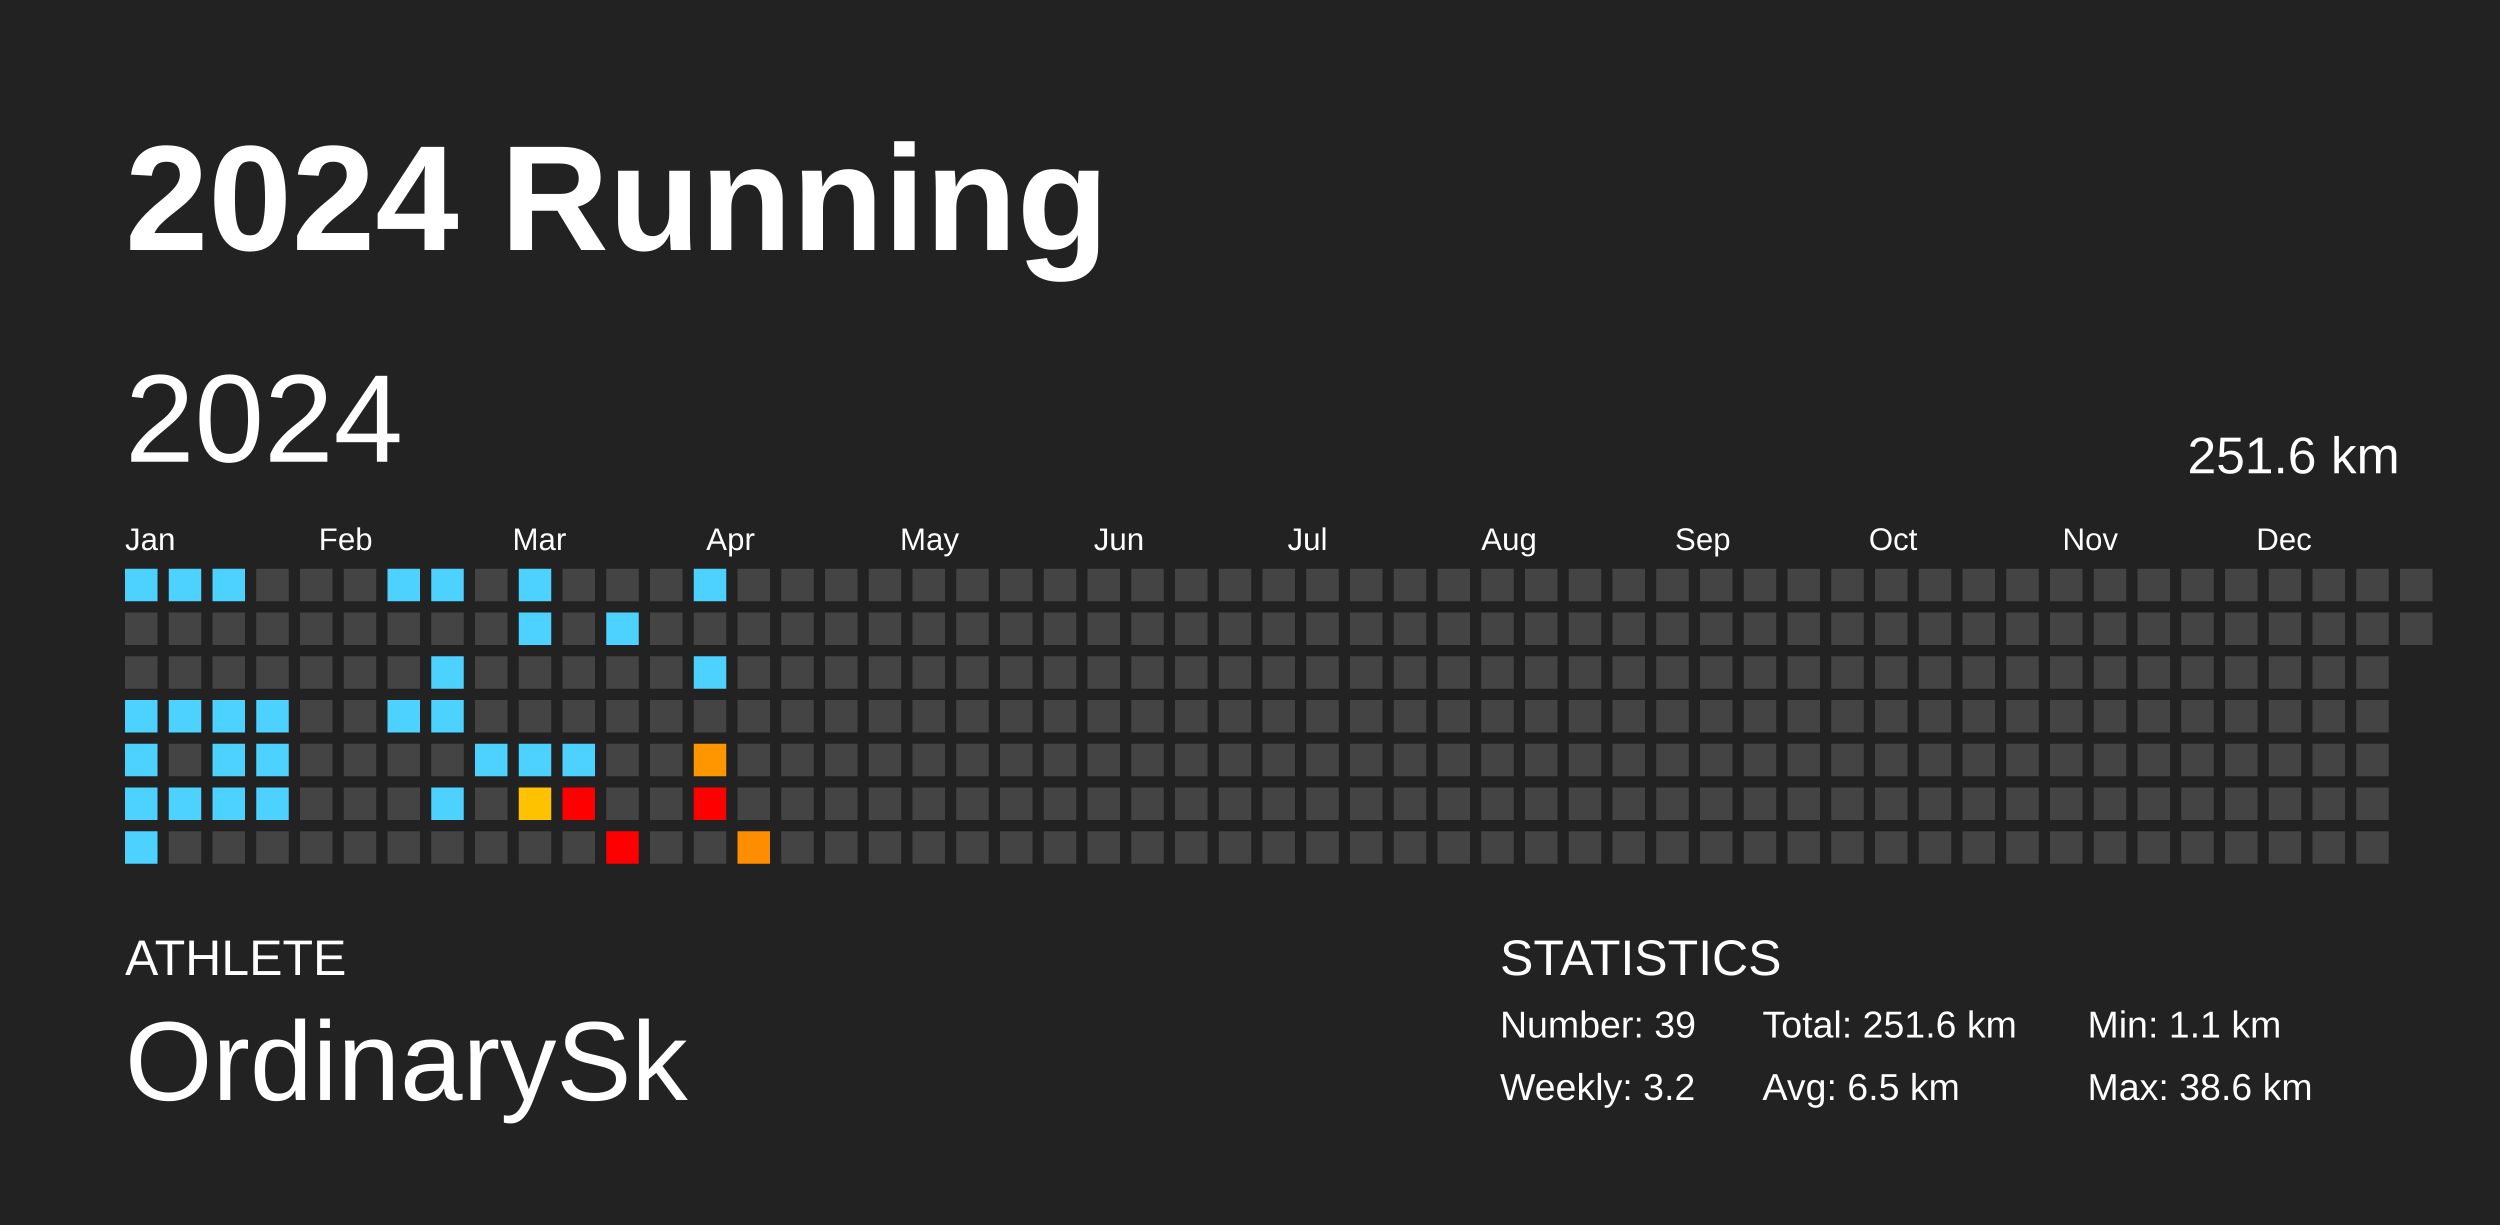
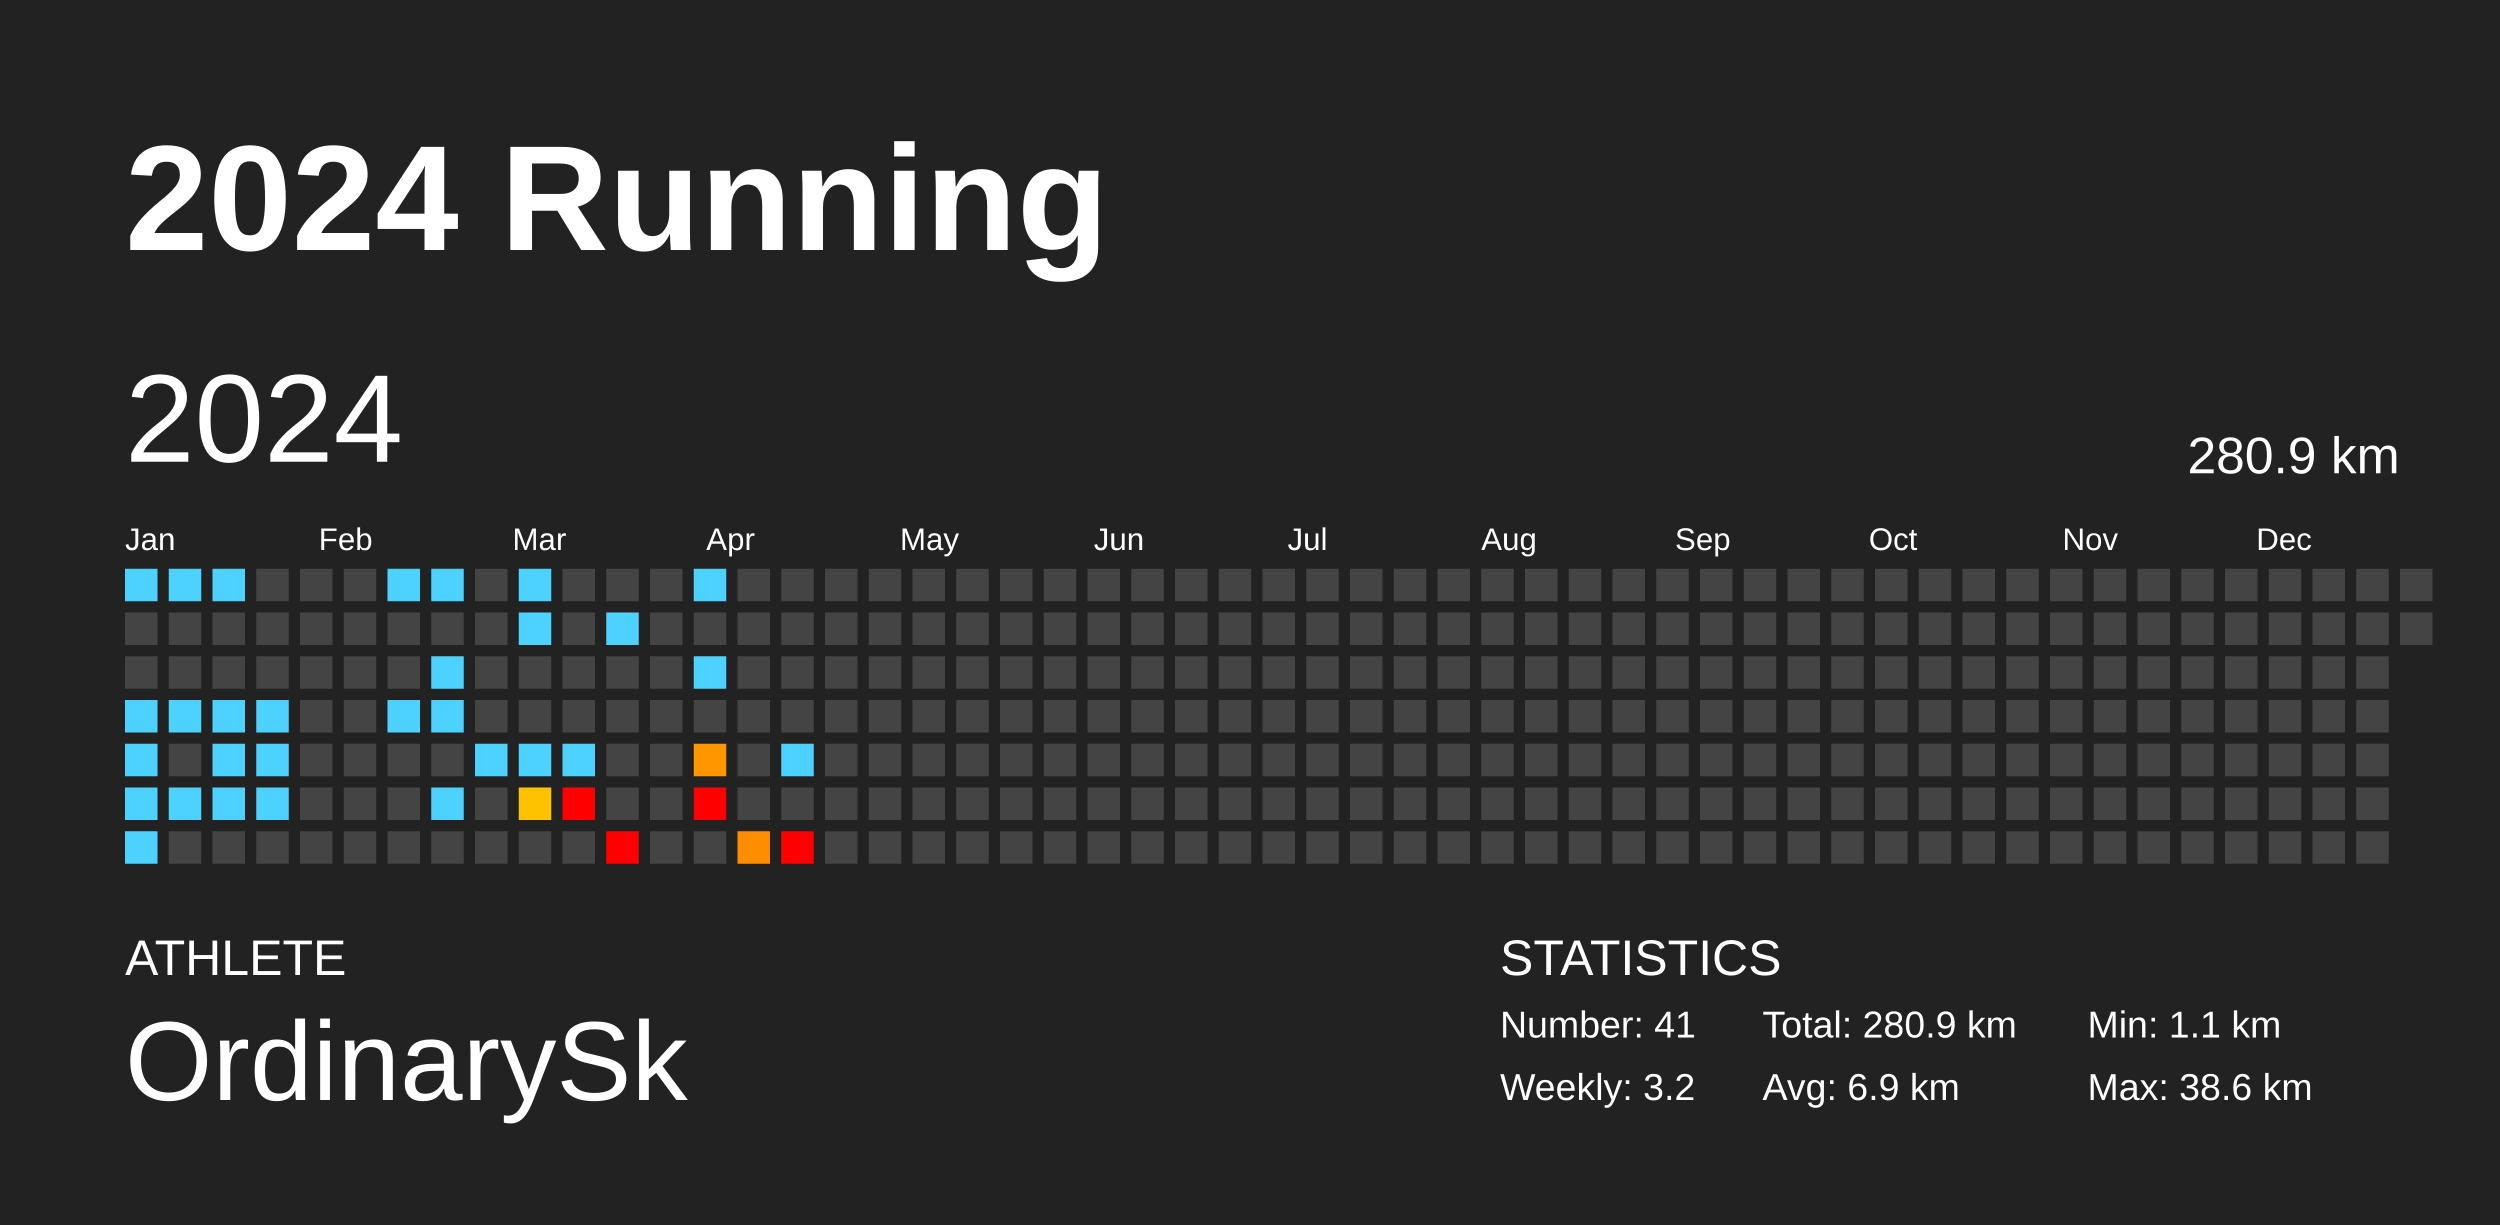
<svg xmlns="http://www.w3.org/2000/svg" baseProfile="full" height="98mm" version="1.1" viewBox="0,0,200,98" width="200mm">
  <defs />
  <rect fill="#222222" height="98" width="200" x="0" y="0" />
  <text fill="#FFFFFF" style="font-size:12px; font-family:Arial; font-weight:bold;" x="10" y="20">2024 Running</text>
  <text fill="#FFFFFF" style="font-size:4px; font-family:Arial" x="10" y="78">ATHLETE</text>
  <text fill="#FFFFFF" style="font-size:9px; font-family:Arial" x="10" y="88">OrdinarySk</text>
  <text fill="#FFFFFF" style="font-size:4px; font-family:Arial" x="120" y="78">STATISTICS</text>
-   <text fill="#FFFFFF" style="font-size:3px; font-family:Arial" x="120" y="83">Number: 39</text>
+   <text fill="#FFFFFF" style="font-size:3px; font-family:Arial" x="120" y="83">Number: 41</text>
  <text fill="#FFFFFF" style="font-size:3px; font-family:Arial" x="120" y="88">Weekly: 3.2</text>
-   <text fill="#FFFFFF" style="font-size:3px; font-family:Arial" x="141" y="83">Total: 251.6 km</text>
-   <text fill="#FFFFFF" style="font-size:3px; font-family:Arial" x="141" y="88">Avg: 6.5 km</text>
+   <text fill="#FFFFFF" style="font-size:3px; font-family:Arial" x="141" y="83">Total: 280.9 km</text>
+   <text fill="#FFFFFF" style="font-size:3px; font-family:Arial" x="141" y="88">Avg: 6.9 km</text>
  <text fill="#FFFFFF" style="font-size:3px; font-family:Arial" x="167" y="83">Min: 1.1 km</text>
  <text fill="#FFFFFF" style="font-size:3px; font-family:Arial" x="167" y="88">Max: 38.6 km</text>
  <text dominant-baseline="hanging" fill="#FFFFFF" style="font-size:10.0px; font-family:Arial;" x="10" y="30">2024</text>
-   <text dominant-baseline="hanging" fill="#FFFFFF" style="font-size:4.125px; font-family:Arial;" x="175" y="35">251.6 km</text>
+   <text dominant-baseline="hanging" fill="#FFFFFF" style="font-size:4.125px; font-family:Arial;" x="175" y="35">280.9 km</text>
  <text fill="#FFFFFF" style="font-size:2.5px; font-family:Arial" x="10.0" y="44">Jan</text>
  <text fill="#FFFFFF" style="font-size:2.5px; font-family:Arial" x="25.5" y="44">Feb</text>
  <text fill="#FFFFFF" style="font-size:2.5px; font-family:Arial" x="41.0" y="44">Mar</text>
  <text fill="#FFFFFF" style="font-size:2.5px; font-family:Arial" x="56.5" y="44">Apr</text>
  <text fill="#FFFFFF" style="font-size:2.5px; font-family:Arial" x="72.0" y="44">May</text>
  <text fill="#FFFFFF" style="font-size:2.5px; font-family:Arial" x="87.5" y="44">Jun</text>
  <text fill="#FFFFFF" style="font-size:2.5px; font-family:Arial" x="103.0" y="44">Jul</text>
  <text fill="#FFFFFF" style="font-size:2.5px; font-family:Arial" x="118.5" y="44">Aug</text>
  <text fill="#FFFFFF" style="font-size:2.5px; font-family:Arial" x="134.0" y="44">Sep</text>
  <text fill="#FFFFFF" style="font-size:2.5px; font-family:Arial" x="149.5" y="44">Oct</text>
  <text fill="#FFFFFF" style="font-size:2.5px; font-family:Arial" x="165.0" y="44">Nov</text>
  <text fill="#FFFFFF" style="font-size:2.5px; font-family:Arial" x="180.5" y="44">Dec</text>
  <rect fill="#4dd2ff" height="2.6" width="2.6" x="10.0" y="45.5" />
  <rect fill="#444444" height="2.6" width="2.6" x="10.0" y="49.0" />
  <rect fill="#444444" height="2.6" width="2.6" x="10.0" y="52.5" />
  <rect fill="#4dd2ff" height="2.6" width="2.6" x="10.0" y="56.0" />
  <rect fill="#4dd2ff" height="2.6" width="2.6" x="10.0" y="59.5" />
  <rect fill="#4dd2ff" height="2.6" width="2.6" x="10.0" y="63.0" />
  <rect fill="#4dd2ff" height="2.6" width="2.6" x="10.0" y="66.5" />
  <rect fill="#4dd2ff" height="2.6" width="2.6" x="13.5" y="45.5" />
  <rect fill="#444444" height="2.6" width="2.6" x="13.5" y="49.0" />
  <rect fill="#444444" height="2.6" width="2.6" x="13.5" y="52.5" />
  <rect fill="#4dd2ff" height="2.6" width="2.6" x="13.5" y="56.0" />
  <rect fill="#444444" height="2.6" width="2.6" x="13.5" y="59.5" />
  <rect fill="#4dd2ff" height="2.6" width="2.6" x="13.5" y="63.0" />
  <rect fill="#444444" height="2.6" width="2.6" x="13.5" y="66.5" />
  <rect fill="#4dd2ff" height="2.6" width="2.6" x="17.0" y="45.5" />
  <rect fill="#444444" height="2.6" width="2.6" x="17.0" y="49.0" />
  <rect fill="#444444" height="2.6" width="2.6" x="17.0" y="52.5" />
  <rect fill="#4dd2ff" height="2.6" width="2.6" x="17.0" y="56.0" />
  <rect fill="#4dd2ff" height="2.6" width="2.6" x="17.0" y="59.5" />
  <rect fill="#4dd2ff" height="2.6" width="2.6" x="17.0" y="63.0" />
  <rect fill="#444444" height="2.6" width="2.6" x="17.0" y="66.5" />
  <rect fill="#444444" height="2.6" width="2.6" x="20.5" y="45.5" />
  <rect fill="#444444" height="2.6" width="2.6" x="20.5" y="49.0" />
  <rect fill="#444444" height="2.6" width="2.6" x="20.5" y="52.5" />
  <rect fill="#4dd2ff" height="2.6" width="2.6" x="20.5" y="56.0" />
  <rect fill="#4dd2ff" height="2.6" width="2.6" x="20.5" y="59.5" />
  <rect fill="#4dd2ff" height="2.6" width="2.6" x="20.5" y="63.0" />
  <rect fill="#444444" height="2.6" width="2.6" x="20.5" y="66.5" />
  <rect fill="#444444" height="2.6" width="2.6" x="24.0" y="45.5" />
  <rect fill="#444444" height="2.6" width="2.6" x="24.0" y="49.0" />
  <rect fill="#444444" height="2.6" width="2.6" x="24.0" y="52.5" />
  <rect fill="#444444" height="2.6" width="2.6" x="24.0" y="56.0" />
  <rect fill="#444444" height="2.6" width="2.6" x="24.0" y="59.5" />
  <rect fill="#444444" height="2.6" width="2.6" x="24.0" y="63.0" />
  <rect fill="#444444" height="2.6" width="2.6" x="24.0" y="66.5" />
  <rect fill="#444444" height="2.6" width="2.6" x="27.5" y="45.5" />
  <rect fill="#444444" height="2.6" width="2.6" x="27.5" y="49.0" />
  <rect fill="#444444" height="2.6" width="2.6" x="27.5" y="52.5" />
  <rect fill="#444444" height="2.6" width="2.6" x="27.5" y="56.0" />
  <rect fill="#444444" height="2.6" width="2.6" x="27.5" y="59.5" />
  <rect fill="#444444" height="2.6" width="2.6" x="27.5" y="63.0" />
  <rect fill="#444444" height="2.6" width="2.6" x="27.5" y="66.5" />
  <rect fill="#4dd2ff" height="2.6" width="2.6" x="31.0" y="45.5" />
  <rect fill="#444444" height="2.6" width="2.6" x="31.0" y="49.0" />
  <rect fill="#444444" height="2.6" width="2.6" x="31.0" y="52.5" />
  <rect fill="#4dd2ff" height="2.6" width="2.6" x="31.0" y="56.0" />
  <rect fill="#444444" height="2.6" width="2.6" x="31.0" y="59.5" />
  <rect fill="#444444" height="2.6" width="2.6" x="31.0" y="63.0" />
  <rect fill="#444444" height="2.6" width="2.6" x="31.0" y="66.5" />
  <rect fill="#4dd2ff" height="2.6" width="2.6" x="34.5" y="45.5" />
  <rect fill="#444444" height="2.6" width="2.6" x="34.5" y="49.0" />
  <rect fill="#4dd2ff" height="2.6" width="2.6" x="34.5" y="52.5" />
  <rect fill="#4dd2ff" height="2.6" width="2.6" x="34.5" y="56.0" />
  <rect fill="#444444" height="2.6" width="2.6" x="34.5" y="59.5" />
  <rect fill="#4dd2ff" height="2.6" width="2.6" x="34.5" y="63.0" />
  <rect fill="#444444" height="2.6" width="2.6" x="34.5" y="66.5" />
  <rect fill="#444444" height="2.6" width="2.6" x="38.0" y="45.5" />
  <rect fill="#444444" height="2.6" width="2.6" x="38.0" y="49.0" />
  <rect fill="#444444" height="2.6" width="2.6" x="38.0" y="52.5" />
  <rect fill="#444444" height="2.6" width="2.6" x="38.0" y="56.0" />
  <rect fill="#4dd2ff" height="2.6" width="2.6" x="38.0" y="59.5" />
  <rect fill="#444444" height="2.6" width="2.6" x="38.0" y="63.0" />
  <rect fill="#444444" height="2.6" width="2.6" x="38.0" y="66.5" />
  <rect fill="#4dd2ff" height="2.6" width="2.6" x="41.5" y="45.5" />
  <rect fill="#4dd2ff" height="2.6" width="2.6" x="41.5" y="49.0" />
  <rect fill="#444444" height="2.6" width="2.6" x="41.5" y="52.5" />
  <rect fill="#444444" height="2.6" width="2.6" x="41.5" y="56.0" />
  <rect fill="#4dd2ff" height="2.6" width="2.6" x="41.5" y="59.5" />
  <rect fill="#ffc200" height="2.6" width="2.6" x="41.5" y="63.0" />
  <rect fill="#444444" height="2.6" width="2.6" x="41.5" y="66.5" />
  <rect fill="#444444" height="2.6" width="2.6" x="45.0" y="45.5" />
  <rect fill="#444444" height="2.6" width="2.6" x="45.0" y="49.0" />
  <rect fill="#444444" height="2.6" width="2.6" x="45.0" y="52.5" />
  <rect fill="#444444" height="2.6" width="2.6" x="45.0" y="56.0" />
  <rect fill="#4dd2ff" height="2.6" width="2.6" x="45.0" y="59.5" />
  <rect fill="red" height="2.6" width="2.6" x="45.0" y="63.0" />
  <rect fill="#444444" height="2.6" width="2.6" x="45.0" y="66.5" />
  <rect fill="#444444" height="2.6" width="2.6" x="48.5" y="45.5" />
  <rect fill="#4dd2ff" height="2.6" width="2.6" x="48.5" y="49.0" />
  <rect fill="#444444" height="2.6" width="2.6" x="48.5" y="52.5" />
  <rect fill="#444444" height="2.6" width="2.6" x="48.5" y="56.0" />
  <rect fill="#444444" height="2.6" width="2.6" x="48.5" y="59.5" />
  <rect fill="#444444" height="2.6" width="2.6" x="48.5" y="63.0" />
  <rect fill="red" height="2.6" width="2.6" x="48.5" y="66.5" />
  <rect fill="#444444" height="2.6" width="2.6" x="52.0" y="45.5" />
  <rect fill="#444444" height="2.6" width="2.6" x="52.0" y="49.0" />
  <rect fill="#444444" height="2.6" width="2.6" x="52.0" y="52.5" />
  <rect fill="#444444" height="2.6" width="2.6" x="52.0" y="56.0" />
  <rect fill="#444444" height="2.6" width="2.6" x="52.0" y="59.5" />
  <rect fill="#444444" height="2.6" width="2.6" x="52.0" y="63.0" />
  <rect fill="#444444" height="2.6" width="2.6" x="52.0" y="66.5" />
  <rect fill="#4dd2ff" height="2.6" width="2.6" x="55.5" y="45.5" />
  <rect fill="#444444" height="2.6" width="2.6" x="55.5" y="49.0" />
  <rect fill="#4dd2ff" height="2.6" width="2.6" x="55.5" y="52.5" />
  <rect fill="#444444" height="2.6" width="2.6" x="55.5" y="56.0" />
  <rect fill="#ff9600" height="2.6" width="2.6" x="55.5" y="59.5" />
  <rect fill="red" height="2.6" width="2.6" x="55.5" y="63.0" />
  <rect fill="#444444" height="2.6" width="2.6" x="55.5" y="66.5" />
  <rect fill="#444444" height="2.6" width="2.6" x="59.0" y="45.5" />
  <rect fill="#444444" height="2.6" width="2.6" x="59.0" y="49.0" />
  <rect fill="#444444" height="2.6" width="2.6" x="59.0" y="52.5" />
  <rect fill="#444444" height="2.6" width="2.6" x="59.0" y="56.0" />
  <rect fill="#444444" height="2.6" width="2.6" x="59.0" y="59.5" />
  <rect fill="#444444" height="2.6" width="2.6" x="59.0" y="63.0" />
  <rect fill="#ff8d00" height="2.6" width="2.6" x="59.0" y="66.5" />
  <rect fill="#444444" height="2.6" width="2.6" x="62.5" y="45.5" />
  <rect fill="#444444" height="2.6" width="2.6" x="62.5" y="49.0" />
  <rect fill="#444444" height="2.6" width="2.6" x="62.5" y="52.5" />
  <rect fill="#444444" height="2.6" width="2.6" x="62.5" y="56.0" />
-   <rect fill="#444444" height="2.6" width="2.6" x="62.5" y="59.5" />
+   <rect fill="#4dd2ff" height="2.6" width="2.6" x="62.5" y="59.5" />
  <rect fill="#444444" height="2.6" width="2.6" x="62.5" y="63.0" />
-   <rect fill="#444444" height="2.6" width="2.6" x="62.5" y="66.5" />
+   <rect fill="red" height="2.6" width="2.6" x="62.5" y="66.5" />
  <rect fill="#444444" height="2.6" width="2.6" x="66.0" y="45.5" />
  <rect fill="#444444" height="2.6" width="2.6" x="66.0" y="49.0" />
  <rect fill="#444444" height="2.6" width="2.6" x="66.0" y="52.5" />
  <rect fill="#444444" height="2.6" width="2.6" x="66.0" y="56.0" />
  <rect fill="#444444" height="2.6" width="2.6" x="66.0" y="59.5" />
  <rect fill="#444444" height="2.6" width="2.6" x="66.0" y="63.0" />
  <rect fill="#444444" height="2.6" width="2.6" x="66.0" y="66.5" />
  <rect fill="#444444" height="2.6" width="2.6" x="69.5" y="45.5" />
  <rect fill="#444444" height="2.6" width="2.6" x="69.5" y="49.0" />
  <rect fill="#444444" height="2.6" width="2.6" x="69.5" y="52.5" />
  <rect fill="#444444" height="2.6" width="2.6" x="69.5" y="56.0" />
  <rect fill="#444444" height="2.6" width="2.6" x="69.5" y="59.5" />
  <rect fill="#444444" height="2.6" width="2.6" x="69.5" y="63.0" />
  <rect fill="#444444" height="2.6" width="2.6" x="69.5" y="66.5" />
  <rect fill="#444444" height="2.6" width="2.6" x="73.0" y="45.5" />
  <rect fill="#444444" height="2.6" width="2.6" x="73.0" y="49.0" />
  <rect fill="#444444" height="2.6" width="2.6" x="73.0" y="52.5" />
  <rect fill="#444444" height="2.6" width="2.6" x="73.0" y="56.0" />
  <rect fill="#444444" height="2.6" width="2.6" x="73.0" y="59.5" />
  <rect fill="#444444" height="2.6" width="2.6" x="73.0" y="63.0" />
  <rect fill="#444444" height="2.6" width="2.6" x="73.0" y="66.5" />
  <rect fill="#444444" height="2.6" width="2.6" x="76.5" y="45.5" />
  <rect fill="#444444" height="2.6" width="2.6" x="76.5" y="49.0" />
  <rect fill="#444444" height="2.6" width="2.6" x="76.5" y="52.5" />
  <rect fill="#444444" height="2.6" width="2.6" x="76.5" y="56.0" />
  <rect fill="#444444" height="2.6" width="2.6" x="76.5" y="59.5" />
  <rect fill="#444444" height="2.6" width="2.6" x="76.5" y="63.0" />
  <rect fill="#444444" height="2.6" width="2.6" x="76.5" y="66.5" />
  <rect fill="#444444" height="2.6" width="2.6" x="80.0" y="45.5" />
  <rect fill="#444444" height="2.6" width="2.6" x="80.0" y="49.0" />
  <rect fill="#444444" height="2.6" width="2.6" x="80.0" y="52.5" />
  <rect fill="#444444" height="2.6" width="2.6" x="80.0" y="56.0" />
  <rect fill="#444444" height="2.6" width="2.6" x="80.0" y="59.5" />
  <rect fill="#444444" height="2.6" width="2.6" x="80.0" y="63.0" />
  <rect fill="#444444" height="2.6" width="2.6" x="80.0" y="66.5" />
  <rect fill="#444444" height="2.6" width="2.6" x="83.5" y="45.5" />
  <rect fill="#444444" height="2.6" width="2.6" x="83.5" y="49.0" />
  <rect fill="#444444" height="2.6" width="2.6" x="83.5" y="52.5" />
  <rect fill="#444444" height="2.6" width="2.6" x="83.5" y="56.0" />
  <rect fill="#444444" height="2.6" width="2.6" x="83.5" y="59.5" />
  <rect fill="#444444" height="2.6" width="2.6" x="83.5" y="63.0" />
  <rect fill="#444444" height="2.6" width="2.6" x="83.5" y="66.5" />
  <rect fill="#444444" height="2.6" width="2.6" x="87.0" y="45.5" />
  <rect fill="#444444" height="2.6" width="2.6" x="87.0" y="49.0" />
  <rect fill="#444444" height="2.6" width="2.6" x="87.0" y="52.5" />
  <rect fill="#444444" height="2.6" width="2.6" x="87.0" y="56.0" />
  <rect fill="#444444" height="2.6" width="2.6" x="87.0" y="59.5" />
  <rect fill="#444444" height="2.6" width="2.6" x="87.0" y="63.0" />
  <rect fill="#444444" height="2.6" width="2.6" x="87.0" y="66.5" />
  <rect fill="#444444" height="2.6" width="2.6" x="90.5" y="45.5" />
  <rect fill="#444444" height="2.6" width="2.6" x="90.5" y="49.0" />
  <rect fill="#444444" height="2.6" width="2.6" x="90.5" y="52.5" />
  <rect fill="#444444" height="2.6" width="2.6" x="90.5" y="56.0" />
  <rect fill="#444444" height="2.6" width="2.6" x="90.5" y="59.5" />
  <rect fill="#444444" height="2.6" width="2.6" x="90.5" y="63.0" />
  <rect fill="#444444" height="2.6" width="2.6" x="90.5" y="66.5" />
  <rect fill="#444444" height="2.6" width="2.6" x="94.0" y="45.5" />
  <rect fill="#444444" height="2.6" width="2.6" x="94.0" y="49.0" />
  <rect fill="#444444" height="2.6" width="2.6" x="94.0" y="52.5" />
  <rect fill="#444444" height="2.6" width="2.6" x="94.0" y="56.0" />
  <rect fill="#444444" height="2.6" width="2.6" x="94.0" y="59.5" />
  <rect fill="#444444" height="2.6" width="2.6" x="94.0" y="63.0" />
  <rect fill="#444444" height="2.6" width="2.6" x="94.0" y="66.5" />
  <rect fill="#444444" height="2.6" width="2.6" x="97.5" y="45.5" />
  <rect fill="#444444" height="2.6" width="2.6" x="97.5" y="49.0" />
  <rect fill="#444444" height="2.6" width="2.6" x="97.5" y="52.5" />
  <rect fill="#444444" height="2.6" width="2.6" x="97.5" y="56.0" />
  <rect fill="#444444" height="2.6" width="2.6" x="97.5" y="59.5" />
  <rect fill="#444444" height="2.6" width="2.6" x="97.5" y="63.0" />
  <rect fill="#444444" height="2.6" width="2.6" x="97.5" y="66.5" />
  <rect fill="#444444" height="2.6" width="2.6" x="101.0" y="45.5" />
  <rect fill="#444444" height="2.6" width="2.6" x="101.0" y="49.0" />
  <rect fill="#444444" height="2.6" width="2.6" x="101.0" y="52.5" />
  <rect fill="#444444" height="2.6" width="2.6" x="101.0" y="56.0" />
  <rect fill="#444444" height="2.6" width="2.6" x="101.0" y="59.5" />
  <rect fill="#444444" height="2.6" width="2.6" x="101.0" y="63.0" />
  <rect fill="#444444" height="2.6" width="2.6" x="101.0" y="66.5" />
  <rect fill="#444444" height="2.6" width="2.6" x="104.5" y="45.5" />
  <rect fill="#444444" height="2.6" width="2.6" x="104.5" y="49.0" />
  <rect fill="#444444" height="2.6" width="2.6" x="104.5" y="52.5" />
  <rect fill="#444444" height="2.6" width="2.6" x="104.5" y="56.0" />
  <rect fill="#444444" height="2.6" width="2.6" x="104.5" y="59.5" />
  <rect fill="#444444" height="2.6" width="2.6" x="104.5" y="63.0" />
  <rect fill="#444444" height="2.6" width="2.6" x="104.5" y="66.5" />
  <rect fill="#444444" height="2.6" width="2.6" x="108.0" y="45.5" />
  <rect fill="#444444" height="2.6" width="2.6" x="108.0" y="49.0" />
  <rect fill="#444444" height="2.6" width="2.6" x="108.0" y="52.5" />
  <rect fill="#444444" height="2.6" width="2.6" x="108.0" y="56.0" />
  <rect fill="#444444" height="2.6" width="2.6" x="108.0" y="59.5" />
  <rect fill="#444444" height="2.6" width="2.6" x="108.0" y="63.0" />
  <rect fill="#444444" height="2.6" width="2.6" x="108.0" y="66.5" />
  <rect fill="#444444" height="2.6" width="2.6" x="111.5" y="45.5" />
  <rect fill="#444444" height="2.6" width="2.6" x="111.5" y="49.0" />
  <rect fill="#444444" height="2.6" width="2.6" x="111.5" y="52.5" />
  <rect fill="#444444" height="2.6" width="2.6" x="111.5" y="56.0" />
  <rect fill="#444444" height="2.6" width="2.6" x="111.5" y="59.5" />
  <rect fill="#444444" height="2.6" width="2.6" x="111.5" y="63.0" />
  <rect fill="#444444" height="2.6" width="2.6" x="111.5" y="66.5" />
  <rect fill="#444444" height="2.6" width="2.6" x="115.0" y="45.5" />
  <rect fill="#444444" height="2.6" width="2.6" x="115.0" y="49.0" />
  <rect fill="#444444" height="2.6" width="2.6" x="115.0" y="52.5" />
  <rect fill="#444444" height="2.6" width="2.6" x="115.0" y="56.0" />
  <rect fill="#444444" height="2.6" width="2.6" x="115.0" y="59.5" />
  <rect fill="#444444" height="2.6" width="2.6" x="115.0" y="63.0" />
  <rect fill="#444444" height="2.6" width="2.6" x="115.0" y="66.5" />
  <rect fill="#444444" height="2.6" width="2.6" x="118.5" y="45.5" />
  <rect fill="#444444" height="2.6" width="2.6" x="118.5" y="49.0" />
  <rect fill="#444444" height="2.6" width="2.6" x="118.5" y="52.5" />
  <rect fill="#444444" height="2.6" width="2.6" x="118.5" y="56.0" />
  <rect fill="#444444" height="2.6" width="2.6" x="118.5" y="59.5" />
  <rect fill="#444444" height="2.6" width="2.6" x="118.5" y="63.0" />
  <rect fill="#444444" height="2.6" width="2.6" x="118.5" y="66.5" />
  <rect fill="#444444" height="2.6" width="2.6" x="122.0" y="45.5" />
  <rect fill="#444444" height="2.6" width="2.6" x="122.0" y="49.0" />
  <rect fill="#444444" height="2.6" width="2.6" x="122.0" y="52.5" />
  <rect fill="#444444" height="2.6" width="2.6" x="122.0" y="56.0" />
  <rect fill="#444444" height="2.6" width="2.6" x="122.0" y="59.5" />
  <rect fill="#444444" height="2.6" width="2.6" x="122.0" y="63.0" />
  <rect fill="#444444" height="2.6" width="2.6" x="122.0" y="66.5" />
  <rect fill="#444444" height="2.6" width="2.6" x="125.5" y="45.5" />
  <rect fill="#444444" height="2.6" width="2.6" x="125.5" y="49.0" />
  <rect fill="#444444" height="2.6" width="2.6" x="125.5" y="52.5" />
  <rect fill="#444444" height="2.6" width="2.6" x="125.5" y="56.0" />
  <rect fill="#444444" height="2.6" width="2.6" x="125.5" y="59.5" />
  <rect fill="#444444" height="2.6" width="2.6" x="125.5" y="63.0" />
  <rect fill="#444444" height="2.6" width="2.6" x="125.5" y="66.5" />
  <rect fill="#444444" height="2.6" width="2.6" x="129.0" y="45.5" />
  <rect fill="#444444" height="2.6" width="2.6" x="129.0" y="49.0" />
  <rect fill="#444444" height="2.6" width="2.6" x="129.0" y="52.5" />
  <rect fill="#444444" height="2.6" width="2.6" x="129.0" y="56.0" />
  <rect fill="#444444" height="2.6" width="2.6" x="129.0" y="59.5" />
  <rect fill="#444444" height="2.6" width="2.6" x="129.0" y="63.0" />
  <rect fill="#444444" height="2.6" width="2.6" x="129.0" y="66.5" />
  <rect fill="#444444" height="2.6" width="2.6" x="132.5" y="45.5" />
  <rect fill="#444444" height="2.6" width="2.6" x="132.5" y="49.0" />
  <rect fill="#444444" height="2.6" width="2.6" x="132.5" y="52.5" />
  <rect fill="#444444" height="2.6" width="2.6" x="132.5" y="56.0" />
  <rect fill="#444444" height="2.6" width="2.6" x="132.5" y="59.5" />
  <rect fill="#444444" height="2.6" width="2.6" x="132.5" y="63.0" />
  <rect fill="#444444" height="2.6" width="2.6" x="132.5" y="66.5" />
  <rect fill="#444444" height="2.6" width="2.6" x="136.0" y="45.5" />
  <rect fill="#444444" height="2.6" width="2.6" x="136.0" y="49.0" />
  <rect fill="#444444" height="2.6" width="2.6" x="136.0" y="52.5" />
  <rect fill="#444444" height="2.6" width="2.6" x="136.0" y="56.0" />
  <rect fill="#444444" height="2.6" width="2.6" x="136.0" y="59.5" />
  <rect fill="#444444" height="2.6" width="2.6" x="136.0" y="63.0" />
  <rect fill="#444444" height="2.6" width="2.6" x="136.0" y="66.5" />
  <rect fill="#444444" height="2.6" width="2.6" x="139.5" y="45.5" />
  <rect fill="#444444" height="2.6" width="2.6" x="139.5" y="49.0" />
  <rect fill="#444444" height="2.6" width="2.6" x="139.5" y="52.5" />
  <rect fill="#444444" height="2.6" width="2.6" x="139.5" y="56.0" />
  <rect fill="#444444" height="2.6" width="2.6" x="139.5" y="59.5" />
  <rect fill="#444444" height="2.6" width="2.6" x="139.5" y="63.0" />
  <rect fill="#444444" height="2.6" width="2.6" x="139.5" y="66.5" />
  <rect fill="#444444" height="2.6" width="2.6" x="143.0" y="45.5" />
  <rect fill="#444444" height="2.6" width="2.6" x="143.0" y="49.0" />
  <rect fill="#444444" height="2.6" width="2.6" x="143.0" y="52.5" />
  <rect fill="#444444" height="2.6" width="2.6" x="143.0" y="56.0" />
  <rect fill="#444444" height="2.6" width="2.6" x="143.0" y="59.5" />
  <rect fill="#444444" height="2.6" width="2.6" x="143.0" y="63.0" />
  <rect fill="#444444" height="2.6" width="2.6" x="143.0" y="66.5" />
  <rect fill="#444444" height="2.6" width="2.6" x="146.5" y="45.5" />
  <rect fill="#444444" height="2.6" width="2.6" x="146.5" y="49.0" />
  <rect fill="#444444" height="2.6" width="2.6" x="146.5" y="52.5" />
  <rect fill="#444444" height="2.6" width="2.6" x="146.5" y="56.0" />
  <rect fill="#444444" height="2.6" width="2.6" x="146.5" y="59.5" />
  <rect fill="#444444" height="2.6" width="2.6" x="146.5" y="63.0" />
  <rect fill="#444444" height="2.6" width="2.6" x="146.5" y="66.5" />
  <rect fill="#444444" height="2.6" width="2.6" x="150.0" y="45.5" />
  <rect fill="#444444" height="2.6" width="2.6" x="150.0" y="49.0" />
  <rect fill="#444444" height="2.6" width="2.6" x="150.0" y="52.5" />
  <rect fill="#444444" height="2.6" width="2.6" x="150.0" y="56.0" />
  <rect fill="#444444" height="2.6" width="2.6" x="150.0" y="59.5" />
  <rect fill="#444444" height="2.6" width="2.6" x="150.0" y="63.0" />
  <rect fill="#444444" height="2.6" width="2.6" x="150.0" y="66.5" />
  <rect fill="#444444" height="2.6" width="2.6" x="153.5" y="45.5" />
  <rect fill="#444444" height="2.6" width="2.6" x="153.5" y="49.0" />
  <rect fill="#444444" height="2.6" width="2.6" x="153.5" y="52.5" />
  <rect fill="#444444" height="2.6" width="2.6" x="153.5" y="56.0" />
  <rect fill="#444444" height="2.6" width="2.6" x="153.5" y="59.5" />
  <rect fill="#444444" height="2.6" width="2.6" x="153.5" y="63.0" />
  <rect fill="#444444" height="2.6" width="2.6" x="153.5" y="66.5" />
  <rect fill="#444444" height="2.6" width="2.6" x="157.0" y="45.5" />
  <rect fill="#444444" height="2.6" width="2.6" x="157.0" y="49.0" />
  <rect fill="#444444" height="2.6" width="2.6" x="157.0" y="52.5" />
  <rect fill="#444444" height="2.6" width="2.6" x="157.0" y="56.0" />
  <rect fill="#444444" height="2.6" width="2.6" x="157.0" y="59.5" />
  <rect fill="#444444" height="2.6" width="2.6" x="157.0" y="63.0" />
  <rect fill="#444444" height="2.6" width="2.6" x="157.0" y="66.5" />
  <rect fill="#444444" height="2.6" width="2.6" x="160.5" y="45.5" />
  <rect fill="#444444" height="2.6" width="2.6" x="160.5" y="49.0" />
  <rect fill="#444444" height="2.6" width="2.6" x="160.5" y="52.5" />
  <rect fill="#444444" height="2.6" width="2.6" x="160.5" y="56.0" />
  <rect fill="#444444" height="2.6" width="2.6" x="160.5" y="59.5" />
  <rect fill="#444444" height="2.6" width="2.6" x="160.5" y="63.0" />
  <rect fill="#444444" height="2.6" width="2.6" x="160.5" y="66.5" />
  <rect fill="#444444" height="2.6" width="2.6" x="164.0" y="45.5" />
  <rect fill="#444444" height="2.6" width="2.6" x="164.0" y="49.0" />
  <rect fill="#444444" height="2.6" width="2.6" x="164.0" y="52.5" />
  <rect fill="#444444" height="2.6" width="2.6" x="164.0" y="56.0" />
  <rect fill="#444444" height="2.6" width="2.6" x="164.0" y="59.5" />
  <rect fill="#444444" height="2.6" width="2.6" x="164.0" y="63.0" />
  <rect fill="#444444" height="2.6" width="2.6" x="164.0" y="66.5" />
  <rect fill="#444444" height="2.6" width="2.6" x="167.5" y="45.5" />
  <rect fill="#444444" height="2.6" width="2.6" x="167.5" y="49.0" />
  <rect fill="#444444" height="2.6" width="2.6" x="167.5" y="52.5" />
  <rect fill="#444444" height="2.6" width="2.6" x="167.5" y="56.0" />
  <rect fill="#444444" height="2.6" width="2.6" x="167.5" y="59.5" />
  <rect fill="#444444" height="2.6" width="2.6" x="167.5" y="63.0" />
  <rect fill="#444444" height="2.6" width="2.6" x="167.5" y="66.5" />
  <rect fill="#444444" height="2.6" width="2.6" x="171.0" y="45.5" />
  <rect fill="#444444" height="2.6" width="2.6" x="171.0" y="49.0" />
  <rect fill="#444444" height="2.6" width="2.6" x="171.0" y="52.5" />
  <rect fill="#444444" height="2.6" width="2.6" x="171.0" y="56.0" />
  <rect fill="#444444" height="2.6" width="2.6" x="171.0" y="59.5" />
  <rect fill="#444444" height="2.6" width="2.6" x="171.0" y="63.0" />
  <rect fill="#444444" height="2.6" width="2.6" x="171.0" y="66.5" />
  <rect fill="#444444" height="2.6" width="2.6" x="174.5" y="45.5" />
  <rect fill="#444444" height="2.6" width="2.6" x="174.5" y="49.0" />
  <rect fill="#444444" height="2.6" width="2.6" x="174.5" y="52.5" />
  <rect fill="#444444" height="2.6" width="2.6" x="174.5" y="56.0" />
  <rect fill="#444444" height="2.6" width="2.6" x="174.5" y="59.5" />
  <rect fill="#444444" height="2.6" width="2.6" x="174.5" y="63.0" />
  <rect fill="#444444" height="2.6" width="2.6" x="174.5" y="66.5" />
  <rect fill="#444444" height="2.6" width="2.6" x="178.0" y="45.5" />
  <rect fill="#444444" height="2.6" width="2.6" x="178.0" y="49.0" />
  <rect fill="#444444" height="2.6" width="2.6" x="178.0" y="52.5" />
  <rect fill="#444444" height="2.6" width="2.6" x="178.0" y="56.0" />
  <rect fill="#444444" height="2.6" width="2.6" x="178.0" y="59.5" />
  <rect fill="#444444" height="2.6" width="2.6" x="178.0" y="63.0" />
  <rect fill="#444444" height="2.6" width="2.6" x="178.0" y="66.5" />
  <rect fill="#444444" height="2.6" width="2.6" x="181.5" y="45.5" />
  <rect fill="#444444" height="2.6" width="2.6" x="181.5" y="49.0" />
  <rect fill="#444444" height="2.6" width="2.6" x="181.5" y="52.5" />
  <rect fill="#444444" height="2.6" width="2.6" x="181.5" y="56.0" />
  <rect fill="#444444" height="2.6" width="2.6" x="181.5" y="59.5" />
  <rect fill="#444444" height="2.6" width="2.6" x="181.5" y="63.0" />
  <rect fill="#444444" height="2.6" width="2.6" x="181.5" y="66.5" />
  <rect fill="#444444" height="2.6" width="2.6" x="185.0" y="45.5" />
  <rect fill="#444444" height="2.6" width="2.6" x="185.0" y="49.0" />
  <rect fill="#444444" height="2.6" width="2.6" x="185.0" y="52.5" />
  <rect fill="#444444" height="2.6" width="2.6" x="185.0" y="56.0" />
  <rect fill="#444444" height="2.6" width="2.6" x="185.0" y="59.5" />
  <rect fill="#444444" height="2.6" width="2.6" x="185.0" y="63.0" />
  <rect fill="#444444" height="2.6" width="2.6" x="185.0" y="66.5" />
  <rect fill="#444444" height="2.6" width="2.6" x="188.5" y="45.5" />
  <rect fill="#444444" height="2.6" width="2.6" x="188.5" y="49.0" />
  <rect fill="#444444" height="2.6" width="2.6" x="188.5" y="52.5" />
  <rect fill="#444444" height="2.6" width="2.6" x="188.5" y="56.0" />
  <rect fill="#444444" height="2.6" width="2.6" x="188.5" y="59.5" />
  <rect fill="#444444" height="2.6" width="2.6" x="188.5" y="63.0" />
  <rect fill="#444444" height="2.6" width="2.6" x="188.5" y="66.5" />
  <rect fill="#444444" height="2.6" width="2.6" x="192.0" y="45.5" />
  <rect fill="#444444" height="2.6" width="2.6" x="192.0" y="49.0" />
</svg>
